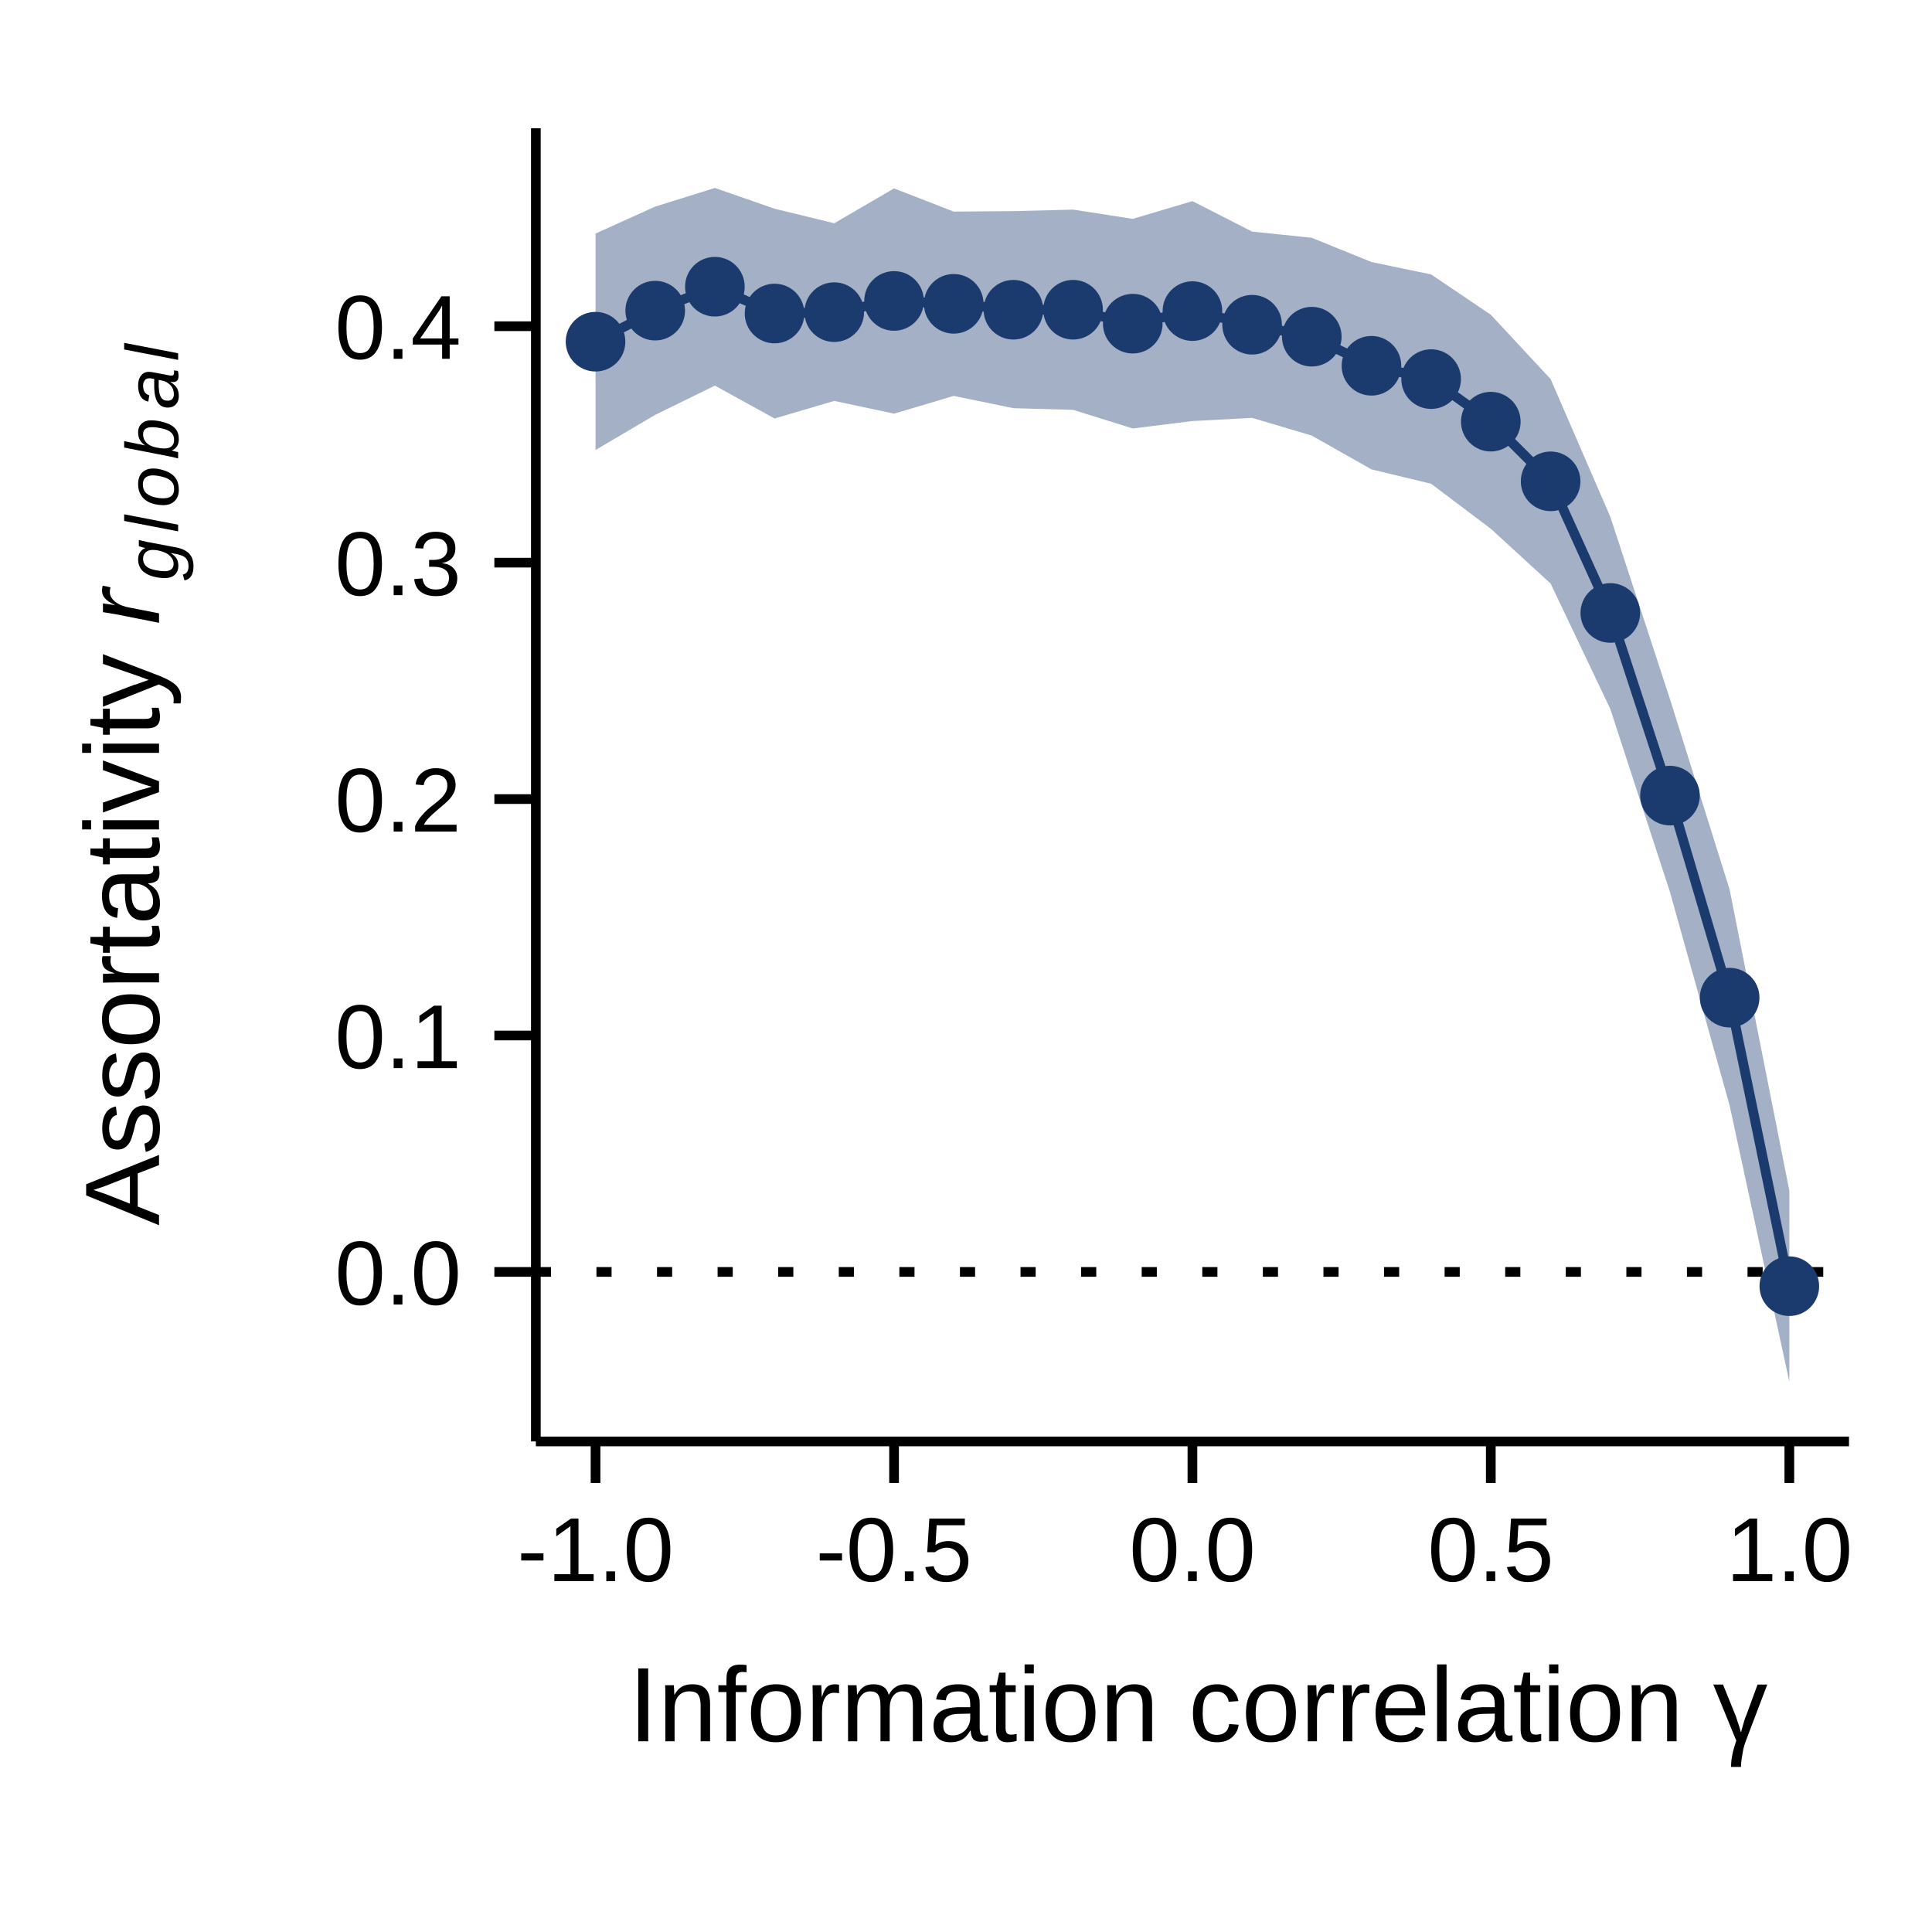
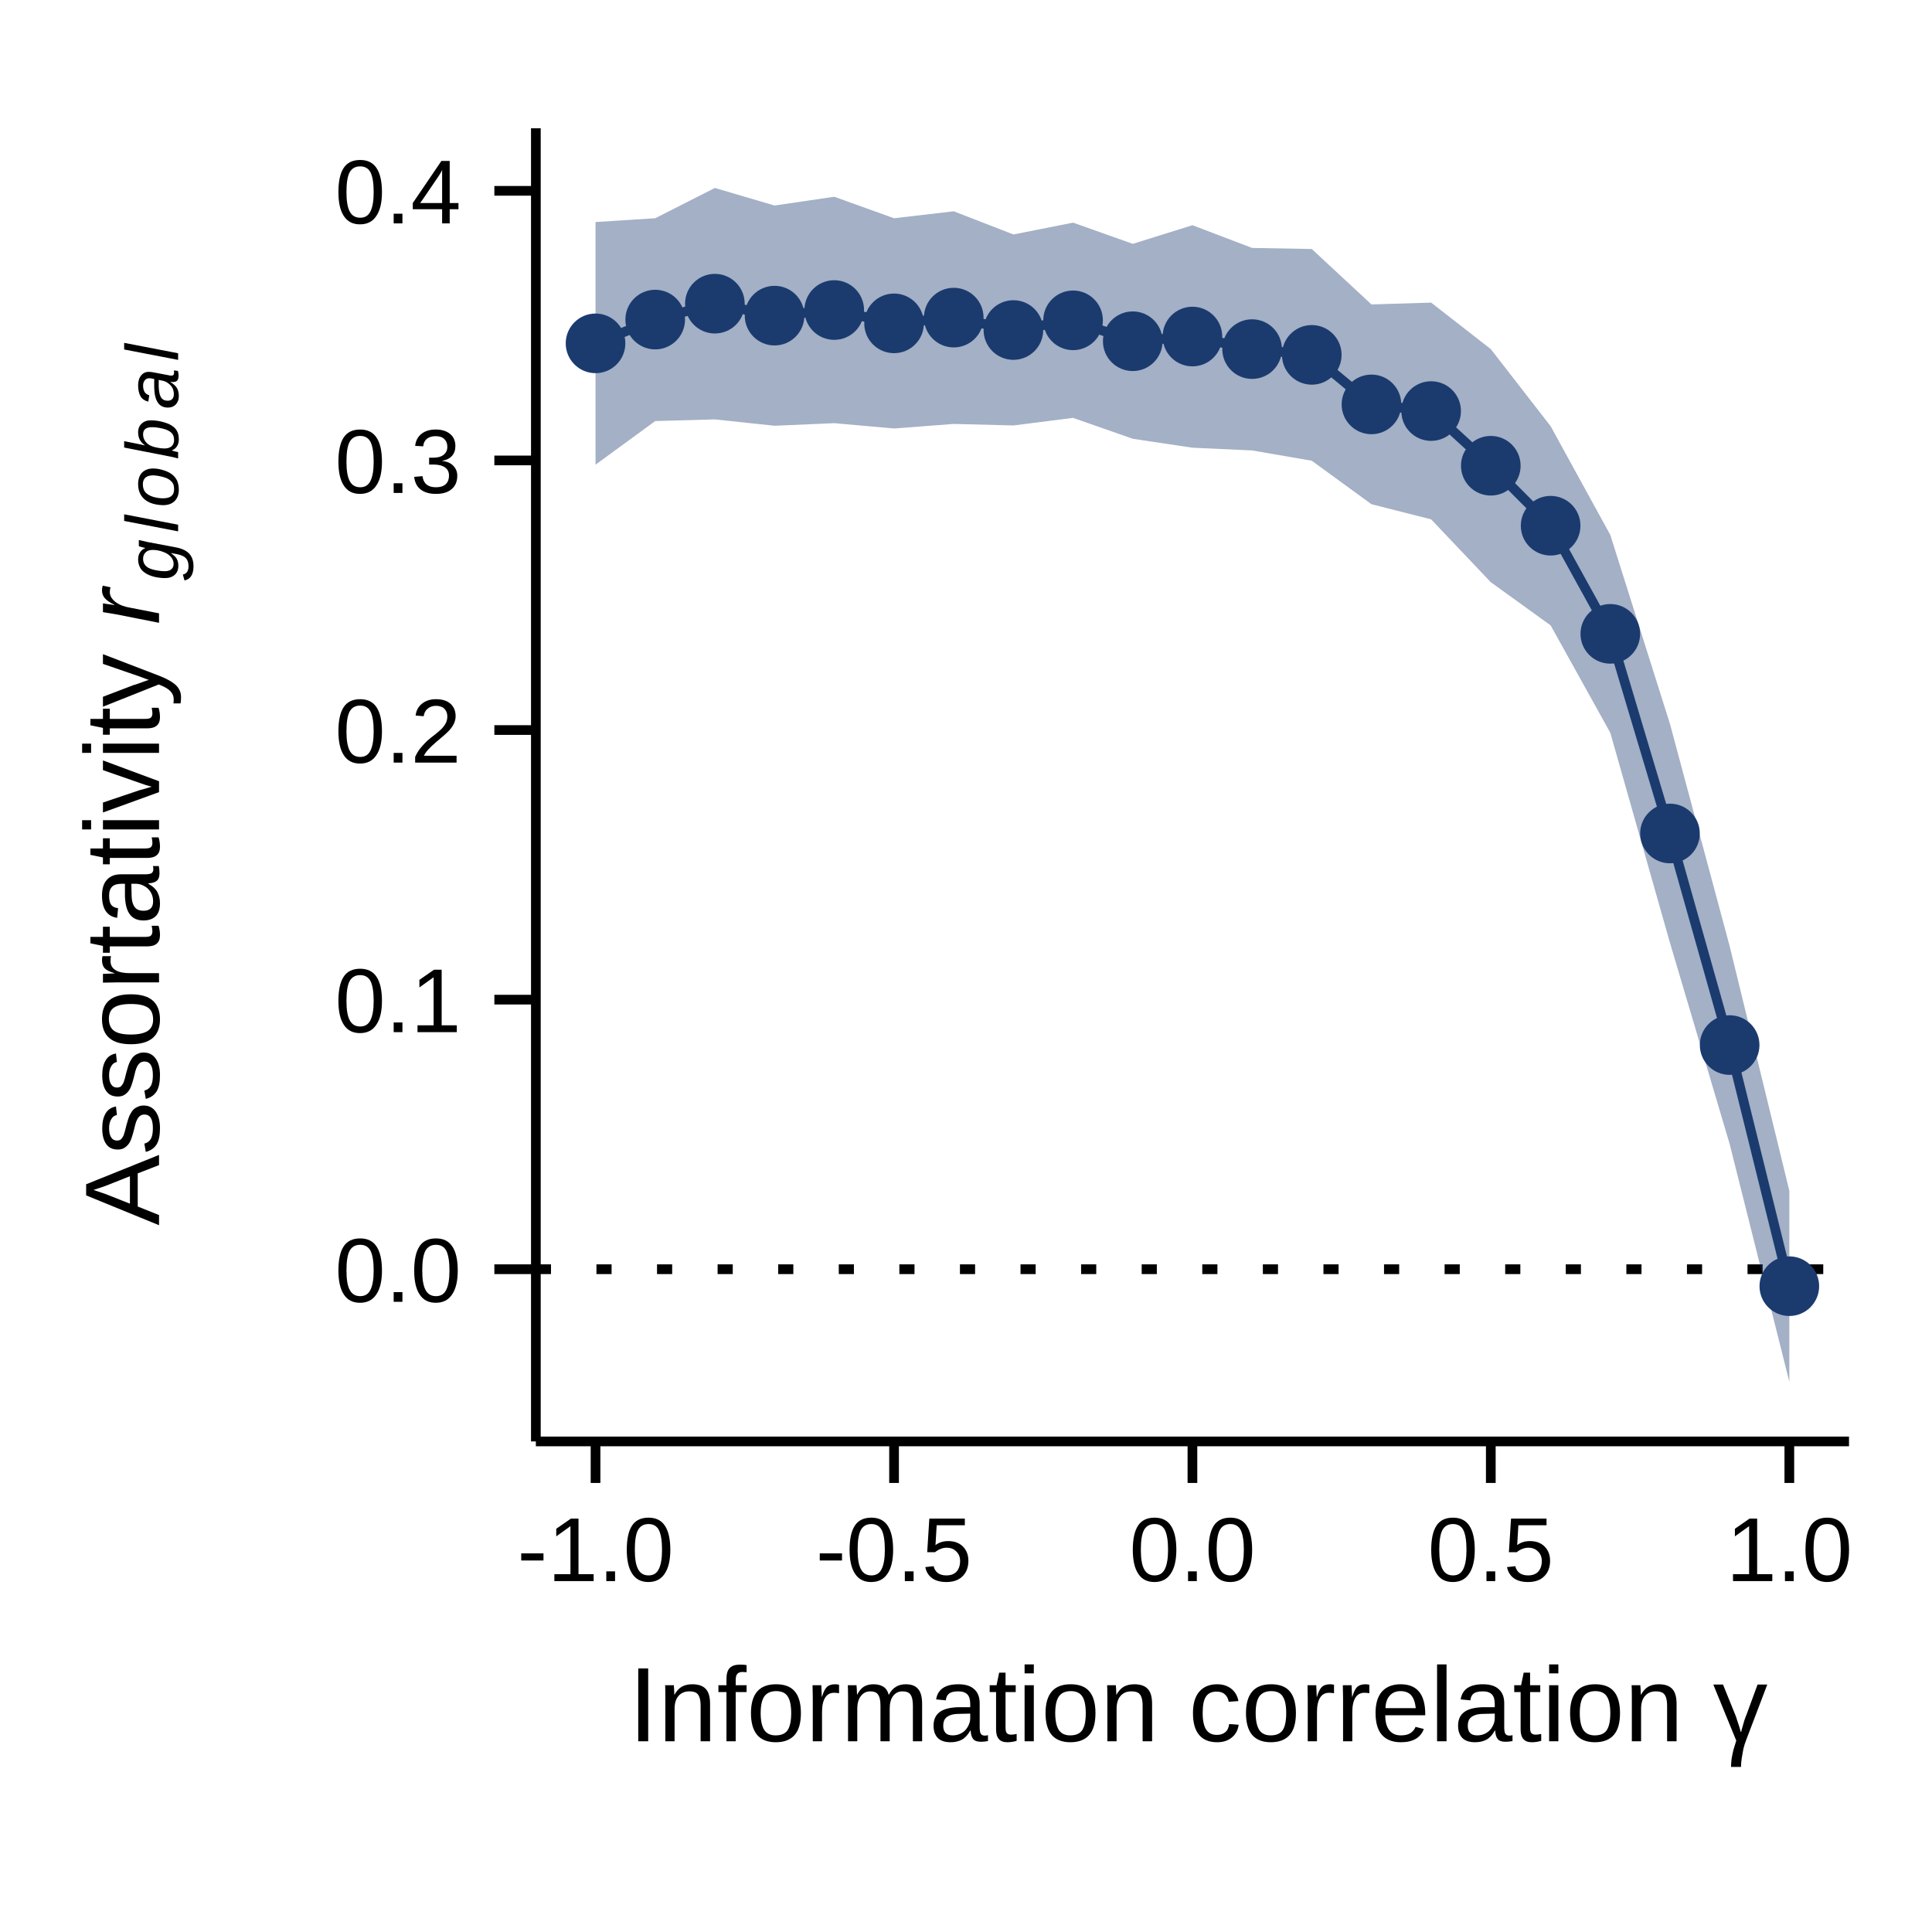
<svg xmlns="http://www.w3.org/2000/svg" viewBox="0 0 127.56 127.56">
  <defs>
    <style type="text/css">
    line, polyline, path, rect, circle {
      fill: none;
      stroke: #000000;
      stroke-linecap: round;
      stroke-linejoin: round;
      stroke-miterlimit: 10.00;
    }
  </style>
  </defs>
  <rect width="100%" height="100%" style="stroke: none; fill: #FFFFFF;" />
  <defs>
    <clipPath id="cpMHwxMjcuNTU5fDEyNC41NzJ8Mi45ODY4Mg==">
      <rect x="0.00" y="2.99" width="127.56" height="121.59" />
    </clipPath>
  </defs>
  <rect x="0.00" y="2.99" width="127.56" height="121.59" style="stroke-width: 1.07; stroke: #FFFFFF; fill: #FFFFFF;" clip-path="url(#cpMHwxMjcuNTU5fDEyNC41NzJ8Mi45ODY4Mg==)" />
  <defs>
    <clipPath id="cpMHwxMjcuNTU5fDEyNy41NTl8MA==">
      <rect x="0.00" y="0.00" width="127.56" height="127.56" />
    </clipPath>
  </defs>
  <defs>
    <clipPath id="cpMzUuMzc5N3wxMjIuMDh8OTUuMTY2Mnw4LjQ2NjI3">
      <rect x="35.38" y="8.47" width="86.70" height="86.70" />
    </clipPath>
  </defs>
  <rect x="35.38" y="8.47" width="86.70" height="86.70" style="stroke-width: 1.07; stroke: none; fill: #FFFFFF;" clip-path="url(#cpMzUuMzc5N3wxMjIuMDh8OTUuMTY2Mnw4LjQ2NjI3)" />
-   <line x1="35.38" y1="83.98" x2="122.08" y2="83.98" style="stroke-width: 0.64; stroke-dasharray: 1.00,3.00; stroke-linecap: butt;" clip-path="url(#cpMzUuMzc5N3wxMjIuMDh8OTUuMTY2Mnw4LjQ2NjI3)" />
-   <polyline points="39.32,15.42 43.26,13.64 47.20,12.41 51.14,13.78 55.08,14.74 59.03,12.44 62.97,13.97 66.91,13.94 70.85,13.84 74.79,14.45 78.73,13.28 82.67,15.29 86.61,15.70 90.55,17.30 94.49,18.12 98.43,20.78 102.38,25.03 106.32,34.12 110.26,46.16 114.20,58.74 118.14,78.61 118.14,91.23 114.20,73.00 110.26,58.90 106.32,46.81 102.38,38.53 98.43,34.91 94.49,31.94 90.55,30.99 86.61,28.76 82.67,27.59 78.73,27.80 74.79,28.29 70.85,27.06 66.91,26.95 62.97,26.14 59.03,27.31 55.08,26.47 51.14,27.63 47.20,25.46 43.26,27.39 39.32,29.71 " style="stroke-width: 1.07; stroke: none; fill: #1B3B6F; fill-opacity: 0.40;" clip-path="url(#cpMzUuMzc5N3wxMjIuMDh8OTUuMTY2Mnw4LjQ2NjI3)" />
-   <polyline points="39.32,22.56 43.26,20.51 47.20,18.93 51.14,20.70 55.08,20.61 59.03,19.87 62.97,20.06 66.91,20.45 70.85,20.45 74.79,21.37 78.73,20.54 82.67,21.44 86.61,22.23 90.55,24.15 94.49,25.03 98.43,27.84 102.38,31.78 106.32,40.47 110.26,52.53 114.20,65.87 118.14,84.92 " style="stroke-width: 0.64; stroke: #1B3B6F; stroke-linecap: butt;" clip-path="url(#cpMzUuMzc5N3wxMjIuMDh8OTUuMTY2Mnw4LjQ2NjI3)" />
-   <circle cx="39.32" cy="22.56" r="1.21pt" style="stroke-width: 0.71; stroke: #1B3B6F; fill: #1B3B6F;" clip-path="url(#cpMzUuMzc5N3wxMjIuMDh8OTUuMTY2Mnw4LjQ2NjI3)" />
-   <circle cx="43.26" cy="20.51" r="1.21pt" style="stroke-width: 0.71; stroke: #1B3B6F; fill: #1B3B6F;" clip-path="url(#cpMzUuMzc5N3wxMjIuMDh8OTUuMTY2Mnw4LjQ2NjI3)" />
-   <circle cx="47.20" cy="18.93" r="1.21pt" style="stroke-width: 0.71; stroke: #1B3B6F; fill: #1B3B6F;" clip-path="url(#cpMzUuMzc5N3wxMjIuMDh8OTUuMTY2Mnw4LjQ2NjI3)" />
-   <circle cx="51.14" cy="20.70" r="1.21pt" style="stroke-width: 0.71; stroke: #1B3B6F; fill: #1B3B6F;" clip-path="url(#cpMzUuMzc5N3wxMjIuMDh8OTUuMTY2Mnw4LjQ2NjI3)" />
-   <circle cx="55.08" cy="20.61" r="1.21pt" style="stroke-width: 0.71; stroke: #1B3B6F; fill: #1B3B6F;" clip-path="url(#cpMzUuMzc5N3wxMjIuMDh8OTUuMTY2Mnw4LjQ2NjI3)" />
-   <circle cx="59.03" cy="19.87" r="1.21pt" style="stroke-width: 0.71; stroke: #1B3B6F; fill: #1B3B6F;" clip-path="url(#cpMzUuMzc5N3wxMjIuMDh8OTUuMTY2Mnw4LjQ2NjI3)" />
-   <circle cx="62.97" cy="20.06" r="1.21pt" style="stroke-width: 0.71; stroke: #1B3B6F; fill: #1B3B6F;" clip-path="url(#cpMzUuMzc5N3wxMjIuMDh8OTUuMTY2Mnw4LjQ2NjI3)" />
-   <circle cx="66.91" cy="20.45" r="1.21pt" style="stroke-width: 0.71; stroke: #1B3B6F; fill: #1B3B6F;" clip-path="url(#cpMzUuMzc5N3wxMjIuMDh8OTUuMTY2Mnw4LjQ2NjI3)" />
-   <circle cx="70.85" cy="20.45" r="1.21pt" style="stroke-width: 0.71; stroke: #1B3B6F; fill: #1B3B6F;" clip-path="url(#cpMzUuMzc5N3wxMjIuMDh8OTUuMTY2Mnw4LjQ2NjI3)" />
-   <circle cx="74.79" cy="21.37" r="1.21pt" style="stroke-width: 0.71; stroke: #1B3B6F; fill: #1B3B6F;" clip-path="url(#cpMzUuMzc5N3wxMjIuMDh8OTUuMTY2Mnw4LjQ2NjI3)" />
-   <circle cx="78.73" cy="20.54" r="1.21pt" style="stroke-width: 0.71; stroke: #1B3B6F; fill: #1B3B6F;" clip-path="url(#cpMzUuMzc5N3wxMjIuMDh8OTUuMTY2Mnw4LjQ2NjI3)" />
-   <circle cx="82.67" cy="21.44" r="1.21pt" style="stroke-width: 0.71; stroke: #1B3B6F; fill: #1B3B6F;" clip-path="url(#cpMzUuMzc5N3wxMjIuMDh8OTUuMTY2Mnw4LjQ2NjI3)" />
-   <circle cx="86.61" cy="22.23" r="1.21pt" style="stroke-width: 0.71; stroke: #1B3B6F; fill: #1B3B6F;" clip-path="url(#cpMzUuMzc5N3wxMjIuMDh8OTUuMTY2Mnw4LjQ2NjI3)" />
-   <circle cx="90.55" cy="24.15" r="1.21pt" style="stroke-width: 0.71; stroke: #1B3B6F; fill: #1B3B6F;" clip-path="url(#cpMzUuMzc5N3wxMjIuMDh8OTUuMTY2Mnw4LjQ2NjI3)" />
-   <circle cx="94.49" cy="25.03" r="1.21pt" style="stroke-width: 0.71; stroke: #1B3B6F; fill: #1B3B6F;" clip-path="url(#cpMzUuMzc5N3wxMjIuMDh8OTUuMTY2Mnw4LjQ2NjI3)" />
-   <circle cx="98.43" cy="27.84" r="1.21pt" style="stroke-width: 0.71; stroke: #1B3B6F; fill: #1B3B6F;" clip-path="url(#cpMzUuMzc5N3wxMjIuMDh8OTUuMTY2Mnw4LjQ2NjI3)" />
-   <circle cx="102.38" cy="31.78" r="1.21pt" style="stroke-width: 0.71; stroke: #1B3B6F; fill: #1B3B6F;" clip-path="url(#cpMzUuMzc5N3wxMjIuMDh8OTUuMTY2Mnw4LjQ2NjI3)" />
-   <circle cx="106.32" cy="40.47" r="1.21pt" style="stroke-width: 0.71; stroke: #1B3B6F; fill: #1B3B6F;" clip-path="url(#cpMzUuMzc5N3wxMjIuMDh8OTUuMTY2Mnw4LjQ2NjI3)" />
-   <circle cx="110.26" cy="52.53" r="1.21pt" style="stroke-width: 0.71; stroke: #1B3B6F; fill: #1B3B6F;" clip-path="url(#cpMzUuMzc5N3wxMjIuMDh8OTUuMTY2Mnw4LjQ2NjI3)" />
-   <circle cx="114.20" cy="65.87" r="1.21pt" style="stroke-width: 0.71; stroke: #1B3B6F; fill: #1B3B6F;" clip-path="url(#cpMzUuMzc5N3wxMjIuMDh8OTUuMTY2Mnw4LjQ2NjI3)" />
+   <line x1="35.38" y1="83.80" x2="122.08" y2="83.80" style="stroke-width: 0.64; stroke-dasharray: 1.00,3.00; stroke-linecap: butt;" clip-path="url(#cpMzUuMzc5N3wxMjIuMDh8OTUuMTY2Mnw4LjQ2NjI3)" />
+   <polyline points="39.32,14.66 43.26,14.41 47.20,12.41 51.14,13.57 55.08,12.99 59.03,14.41 62.97,13.95 66.91,15.48 70.85,14.70 74.79,16.10 78.73,14.87 82.67,16.37 86.61,16.44 90.55,20.10 94.49,19.98 98.43,23.05 102.38,28.14 106.32,35.32 110.26,47.80 114.20,62.47 118.14,78.62 118.14,91.23 114.20,75.53 110.26,62.25 106.32,48.38 102.38,41.29 98.43,38.44 94.49,34.29 90.55,33.29 86.61,30.42 82.67,29.74 78.73,29.56 74.79,28.97 70.85,27.59 66.91,28.09 62.97,27.99 59.03,28.29 55.08,27.94 51.14,28.11 47.20,27.69 43.26,27.80 39.32,30.68 " style="stroke-width: 1.07; stroke: none; fill: #1B3B6F; fill-opacity: 0.40;" clip-path="url(#cpMzUuMzc5N3wxMjIuMDh8OTUuMTY2Mnw4LjQ2NjI3)" />
+   <polyline points="39.32,22.67 43.26,21.10 47.20,20.05 51.14,20.84 55.08,20.47 59.03,21.35 62.97,20.97 66.91,21.79 70.85,21.15 74.79,22.53 78.73,22.22 82.67,23.05 86.61,23.43 90.55,26.70 94.49,27.14 98.43,30.75 102.38,34.71 106.32,41.85 110.26,55.03 114.20,69.00 118.14,84.92 " style="stroke-width: 0.64; stroke: #1B3B6F; stroke-linecap: butt;" clip-path="url(#cpMzUuMzc5N3wxMjIuMDh8OTUuMTY2Mnw4LjQ2NjI3)" />
+   <circle cx="39.32" cy="22.67" r="1.21pt" style="stroke-width: 0.71; stroke: #1B3B6F; fill: #1B3B6F;" clip-path="url(#cpMzUuMzc5N3wxMjIuMDh8OTUuMTY2Mnw4LjQ2NjI3)" />
+   <circle cx="43.26" cy="21.10" r="1.21pt" style="stroke-width: 0.71; stroke: #1B3B6F; fill: #1B3B6F;" clip-path="url(#cpMzUuMzc5N3wxMjIuMDh8OTUuMTY2Mnw4LjQ2NjI3)" />
+   <circle cx="47.20" cy="20.05" r="1.21pt" style="stroke-width: 0.71; stroke: #1B3B6F; fill: #1B3B6F;" clip-path="url(#cpMzUuMzc5N3wxMjIuMDh8OTUuMTY2Mnw4LjQ2NjI3)" />
+   <circle cx="51.14" cy="20.84" r="1.21pt" style="stroke-width: 0.71; stroke: #1B3B6F; fill: #1B3B6F;" clip-path="url(#cpMzUuMzc5N3wxMjIuMDh8OTUuMTY2Mnw4LjQ2NjI3)" />
+   <circle cx="55.08" cy="20.47" r="1.21pt" style="stroke-width: 0.71; stroke: #1B3B6F; fill: #1B3B6F;" clip-path="url(#cpMzUuMzc5N3wxMjIuMDh8OTUuMTY2Mnw4LjQ2NjI3)" />
+   <circle cx="59.03" cy="21.35" r="1.21pt" style="stroke-width: 0.71; stroke: #1B3B6F; fill: #1B3B6F;" clip-path="url(#cpMzUuMzc5N3wxMjIuMDh8OTUuMTY2Mnw4LjQ2NjI3)" />
+   <circle cx="62.97" cy="20.97" r="1.21pt" style="stroke-width: 0.71; stroke: #1B3B6F; fill: #1B3B6F;" clip-path="url(#cpMzUuMzc5N3wxMjIuMDh8OTUuMTY2Mnw4LjQ2NjI3)" />
+   <circle cx="66.91" cy="21.79" r="1.21pt" style="stroke-width: 0.71; stroke: #1B3B6F; fill: #1B3B6F;" clip-path="url(#cpMzUuMzc5N3wxMjIuMDh8OTUuMTY2Mnw4LjQ2NjI3)" />
+   <circle cx="70.85" cy="21.15" r="1.21pt" style="stroke-width: 0.71; stroke: #1B3B6F; fill: #1B3B6F;" clip-path="url(#cpMzUuMzc5N3wxMjIuMDh8OTUuMTY2Mnw4LjQ2NjI3)" />
+   <circle cx="74.79" cy="22.53" r="1.21pt" style="stroke-width: 0.71; stroke: #1B3B6F; fill: #1B3B6F;" clip-path="url(#cpMzUuMzc5N3wxMjIuMDh8OTUuMTY2Mnw4LjQ2NjI3)" />
+   <circle cx="78.73" cy="22.22" r="1.21pt" style="stroke-width: 0.71; stroke: #1B3B6F; fill: #1B3B6F;" clip-path="url(#cpMzUuMzc5N3wxMjIuMDh8OTUuMTY2Mnw4LjQ2NjI3)" />
+   <circle cx="82.67" cy="23.05" r="1.21pt" style="stroke-width: 0.71; stroke: #1B3B6F; fill: #1B3B6F;" clip-path="url(#cpMzUuMzc5N3wxMjIuMDh8OTUuMTY2Mnw4LjQ2NjI3)" />
+   <circle cx="86.61" cy="23.43" r="1.21pt" style="stroke-width: 0.71; stroke: #1B3B6F; fill: #1B3B6F;" clip-path="url(#cpMzUuMzc5N3wxMjIuMDh8OTUuMTY2Mnw4LjQ2NjI3)" />
+   <circle cx="90.55" cy="26.70" r="1.21pt" style="stroke-width: 0.71; stroke: #1B3B6F; fill: #1B3B6F;" clip-path="url(#cpMzUuMzc5N3wxMjIuMDh8OTUuMTY2Mnw4LjQ2NjI3)" />
+   <circle cx="94.49" cy="27.14" r="1.21pt" style="stroke-width: 0.71; stroke: #1B3B6F; fill: #1B3B6F;" clip-path="url(#cpMzUuMzc5N3wxMjIuMDh8OTUuMTY2Mnw4LjQ2NjI3)" />
+   <circle cx="98.43" cy="30.75" r="1.21pt" style="stroke-width: 0.71; stroke: #1B3B6F; fill: #1B3B6F;" clip-path="url(#cpMzUuMzc5N3wxMjIuMDh8OTUuMTY2Mnw4LjQ2NjI3)" />
+   <circle cx="102.38" cy="34.71" r="1.21pt" style="stroke-width: 0.71; stroke: #1B3B6F; fill: #1B3B6F;" clip-path="url(#cpMzUuMzc5N3wxMjIuMDh8OTUuMTY2Mnw4LjQ2NjI3)" />
+   <circle cx="106.32" cy="41.85" r="1.21pt" style="stroke-width: 0.71; stroke: #1B3B6F; fill: #1B3B6F;" clip-path="url(#cpMzUuMzc5N3wxMjIuMDh8OTUuMTY2Mnw4LjQ2NjI3)" />
+   <circle cx="110.26" cy="55.03" r="1.21pt" style="stroke-width: 0.71; stroke: #1B3B6F; fill: #1B3B6F;" clip-path="url(#cpMzUuMzc5N3wxMjIuMDh8OTUuMTY2Mnw4LjQ2NjI3)" />
+   <circle cx="114.20" cy="69.00" r="1.21pt" style="stroke-width: 0.71; stroke: #1B3B6F; fill: #1B3B6F;" clip-path="url(#cpMzUuMzc5N3wxMjIuMDh8OTUuMTY2Mnw4LjQ2NjI3)" />
  <circle cx="118.14" cy="84.92" r="1.21pt" style="stroke-width: 0.71; stroke: #1B3B6F; fill: #1B3B6F;" clip-path="url(#cpMzUuMzc5N3wxMjIuMDh8OTUuMTY2Mnw4LjQ2NjI3)" />
  <defs>
    <clipPath id="cpMHwxMjcuNTU5fDEyNy41NTl8MA==">
      <rect x="0.00" y="0.00" width="127.56" height="127.56" />
    </clipPath>
  </defs>
  <polyline points="35.38,95.17 35.38,8.47 " style="stroke-width: 0.64; stroke-linecap: butt;" clip-path="url(#cpMHwxMjcuNTU5fDEyNy41NTl8MA==)" />
  <g clip-path="url(#cpMHwxMjcuNTU5fDEyNy41NTl8MA==)">
-     <text x="22.11" y="86.13" style="font-size: 6.00px; font-family: Arial;" textLength="8.34px" lengthAdjust="spacingAndGlyphs">0.0</text>
+     <text x="22.11" y="85.95" style="font-size: 6.00px; font-family: Arial;" textLength="8.34px" lengthAdjust="spacingAndGlyphs">0.0</text>
  </g>
  <g clip-path="url(#cpMHwxMjcuNTU5fDEyNy41NTl8MA==)">
-     <text x="22.11" y="70.52" style="font-size: 6.00px; font-family: Arial;" textLength="8.34px" lengthAdjust="spacingAndGlyphs">0.1</text>
+     <text x="22.11" y="68.15" style="font-size: 6.00px; font-family: Arial;" textLength="8.34px" lengthAdjust="spacingAndGlyphs">0.1</text>
  </g>
  <g clip-path="url(#cpMHwxMjcuNTU5fDEyNy41NTl8MA==)">
-     <text x="22.11" y="54.91" style="font-size: 6.00px; font-family: Arial;" textLength="8.34px" lengthAdjust="spacingAndGlyphs">0.2</text>
+     <text x="22.11" y="50.35" style="font-size: 6.00px; font-family: Arial;" textLength="8.34px" lengthAdjust="spacingAndGlyphs">0.2</text>
  </g>
  <g clip-path="url(#cpMHwxMjcuNTU5fDEyNy41NTl8MA==)">
-     <text x="22.11" y="39.30" style="font-size: 6.00px; font-family: Arial;" textLength="8.34px" lengthAdjust="spacingAndGlyphs">0.3</text>
+     <text x="22.11" y="32.55" style="font-size: 6.00px; font-family: Arial;" textLength="8.34px" lengthAdjust="spacingAndGlyphs">0.3</text>
  </g>
  <g clip-path="url(#cpMHwxMjcuNTU5fDEyNy41NTl8MA==)">
-     <text x="22.11" y="23.69" style="font-size: 6.00px; font-family: Arial;" textLength="8.34px" lengthAdjust="spacingAndGlyphs">0.4</text>
+     <text x="22.11" y="14.75" style="font-size: 6.00px; font-family: Arial;" textLength="8.34px" lengthAdjust="spacingAndGlyphs">0.4</text>
  </g>
-   <polyline points="32.64,83.98 35.38,83.98 " style="stroke-width: 0.64; stroke-linecap: butt;" clip-path="url(#cpMHwxMjcuNTU5fDEyNy41NTl8MA==)" />
-   <polyline points="32.64,68.37 35.38,68.37 " style="stroke-width: 0.64; stroke-linecap: butt;" clip-path="url(#cpMHwxMjcuNTU5fDEyNy41NTl8MA==)" />
-   <polyline points="32.64,52.76 35.38,52.76 " style="stroke-width: 0.64; stroke-linecap: butt;" clip-path="url(#cpMHwxMjcuNTU5fDEyNy41NTl8MA==)" />
-   <polyline points="32.64,37.15 35.38,37.15 " style="stroke-width: 0.64; stroke-linecap: butt;" clip-path="url(#cpMHwxMjcuNTU5fDEyNy41NTl8MA==)" />
-   <polyline points="32.64,21.54 35.38,21.54 " style="stroke-width: 0.64; stroke-linecap: butt;" clip-path="url(#cpMHwxMjcuNTU5fDEyNy41NTl8MA==)" />
+   <polyline points="32.64,83.80 35.38,83.80 " style="stroke-width: 0.64; stroke-linecap: butt;" clip-path="url(#cpMHwxMjcuNTU5fDEyNy41NTl8MA==)" />
+   <polyline points="32.64,66.00 35.38,66.00 " style="stroke-width: 0.64; stroke-linecap: butt;" clip-path="url(#cpMHwxMjcuNTU5fDEyNy41NTl8MA==)" />
+   <polyline points="32.64,48.20 35.38,48.20 " style="stroke-width: 0.64; stroke-linecap: butt;" clip-path="url(#cpMHwxMjcuNTU5fDEyNy41NTl8MA==)" />
+   <polyline points="32.64,30.40 35.38,30.40 " style="stroke-width: 0.64; stroke-linecap: butt;" clip-path="url(#cpMHwxMjcuNTU5fDEyNy41NTl8MA==)" />
+   <polyline points="32.64,12.60 35.38,12.60 " style="stroke-width: 0.64; stroke-linecap: butt;" clip-path="url(#cpMHwxMjcuNTU5fDEyNy41NTl8MA==)" />
  <polyline points="35.38,95.17 122.08,95.17 " style="stroke-width: 0.64; stroke-linecap: butt;" clip-path="url(#cpMHwxMjcuNTU5fDEyNy41NTl8MA==)" />
  <polyline points="39.32,97.91 39.32,95.17 " style="stroke-width: 0.64; stroke-linecap: butt;" clip-path="url(#cpMHwxMjcuNTU5fDEyNy41NTl8MA==)" />
  <polyline points="59.03,97.91 59.03,95.17 " style="stroke-width: 0.64; stroke-linecap: butt;" clip-path="url(#cpMHwxMjcuNTU5fDEyNy41NTl8MA==)" />
  <polyline points="78.73,97.91 78.73,95.17 " style="stroke-width: 0.64; stroke-linecap: butt;" clip-path="url(#cpMHwxMjcuNTU5fDEyNy41NTl8MA==)" />
  <polyline points="98.43,97.91 98.43,95.17 " style="stroke-width: 0.64; stroke-linecap: butt;" clip-path="url(#cpMHwxMjcuNTU5fDEyNy41NTl8MA==)" />
  <polyline points="118.14,97.91 118.14,95.17 " style="stroke-width: 0.64; stroke-linecap: butt;" clip-path="url(#cpMHwxMjcuNTU5fDEyNy41NTl8MA==)" />
  <g clip-path="url(#cpMHwxMjcuNTU5fDEyNy41NTl8MA==)">
    <text x="34.15" y="104.39" style="font-size: 6.00px; font-family: Arial;" textLength="10.34px" lengthAdjust="spacingAndGlyphs">-1.0</text>
  </g>
  <g clip-path="url(#cpMHwxMjcuNTU5fDEyNy41NTl8MA==)">
    <text x="53.86" y="104.39" style="font-size: 6.00px; font-family: Arial;" textLength="10.34px" lengthAdjust="spacingAndGlyphs">-0.5</text>
  </g>
  <g clip-path="url(#cpMHwxMjcuNTU5fDEyNy41NTl8MA==)">
    <text x="74.56" y="104.39" style="font-size: 6.00px; font-family: Arial;" textLength="8.34px" lengthAdjust="spacingAndGlyphs">0.0</text>
  </g>
  <g clip-path="url(#cpMHwxMjcuNTU5fDEyNy41NTl8MA==)">
    <text x="94.26" y="104.39" style="font-size: 6.00px; font-family: Arial;" textLength="8.34px" lengthAdjust="spacingAndGlyphs">0.5</text>
  </g>
  <g clip-path="url(#cpMHwxMjcuNTU5fDEyNy41NTl8MA==)">
    <text x="113.97" y="104.39" style="font-size: 6.00px; font-family: Arial;" textLength="8.34px" lengthAdjust="spacingAndGlyphs">1.0</text>
  </g>
  <g clip-path="url(#cpMHwxMjcuNTU5fDEyNy41NTl8MA==)">
    <text x="41.50" y="114.97" style="font-size: 7.00px; font-family: Arial;" textLength="71.59px" lengthAdjust="spacingAndGlyphs">Information correlation </text>
  </g>
  <g clip-path="url(#cpMHwxMjcuNTU5fDEyNy41NTl8MA==)">
    <text x="113.09" y="114.97" style="font-size: 7.00px; font-family: Symbol;" textLength="2.88px" lengthAdjust="spacingAndGlyphs">γ</text>
  </g>
  <g clip-path="url(#cpMHwxMjcuNTU5fDEyNy41NTl8MA==)">
    <text transform="translate(10.50,80.91) rotate(-90)" style="font-size: 7.00px; font-family: Arial;" textLength="39.68px" lengthAdjust="spacingAndGlyphs">Assortativity </text>
  </g>
  <g clip-path="url(#cpMHwxMjcuNTU5fDEyNy41NTl8MA==)">
    <text transform="translate(10.50,41.23) rotate(-90)" style="font-size: 7.00px; font-style: italic; font-family: Arial;" textLength="2.33px" lengthAdjust="spacingAndGlyphs">r</text>
  </g>
  <g clip-path="url(#cpMHwxMjcuNTU5fDEyNy41NTl8MA==)">
    <text transform="translate(11.76,38.34) rotate(-90)" style="font-size: 4.90px; font-style: italic; font-family: Arial;" textLength="2.78px" lengthAdjust="spacingAndGlyphs">g</text>
  </g>
  <g clip-path="url(#cpMHwxMjcuNTU5fDEyNy41NTl8MA==)">
    <text transform="translate(11.76,35.16) rotate(-90)" style="font-size: 4.90px; font-style: italic; font-family: Arial;" textLength="1.11px" lengthAdjust="spacingAndGlyphs">l</text>
  </g>
  <g clip-path="url(#cpMHwxMjcuNTU5fDEyNy41NTl8MA==)">
    <text transform="translate(11.76,33.51) rotate(-90)" style="font-size: 4.90px; font-style: italic; font-family: Arial;" textLength="2.78px" lengthAdjust="spacingAndGlyphs">o</text>
  </g>
  <g clip-path="url(#cpMHwxMjcuNTU5fDEyNy41NTl8MA==)">
    <text transform="translate(11.76,30.33) rotate(-90)" style="font-size: 4.90px; font-style: italic; font-family: Arial;" textLength="2.78px" lengthAdjust="spacingAndGlyphs">b</text>
  </g>
  <g clip-path="url(#cpMHwxMjcuNTU5fDEyNy41NTl8MA==)">
    <text transform="translate(11.76,27.02) rotate(-90)" style="font-size: 4.90px; font-style: italic; font-family: Arial;" textLength="2.78px" lengthAdjust="spacingAndGlyphs">a</text>
  </g>
  <g clip-path="url(#cpMHwxMjcuNTU5fDEyNy41NTl8MA==)">
    <text transform="translate(11.76,23.84) rotate(-90)" style="font-size: 4.90px; font-style: italic; font-family: Arial;" textLength="1.11px" lengthAdjust="spacingAndGlyphs">l</text>
  </g>
</svg>
